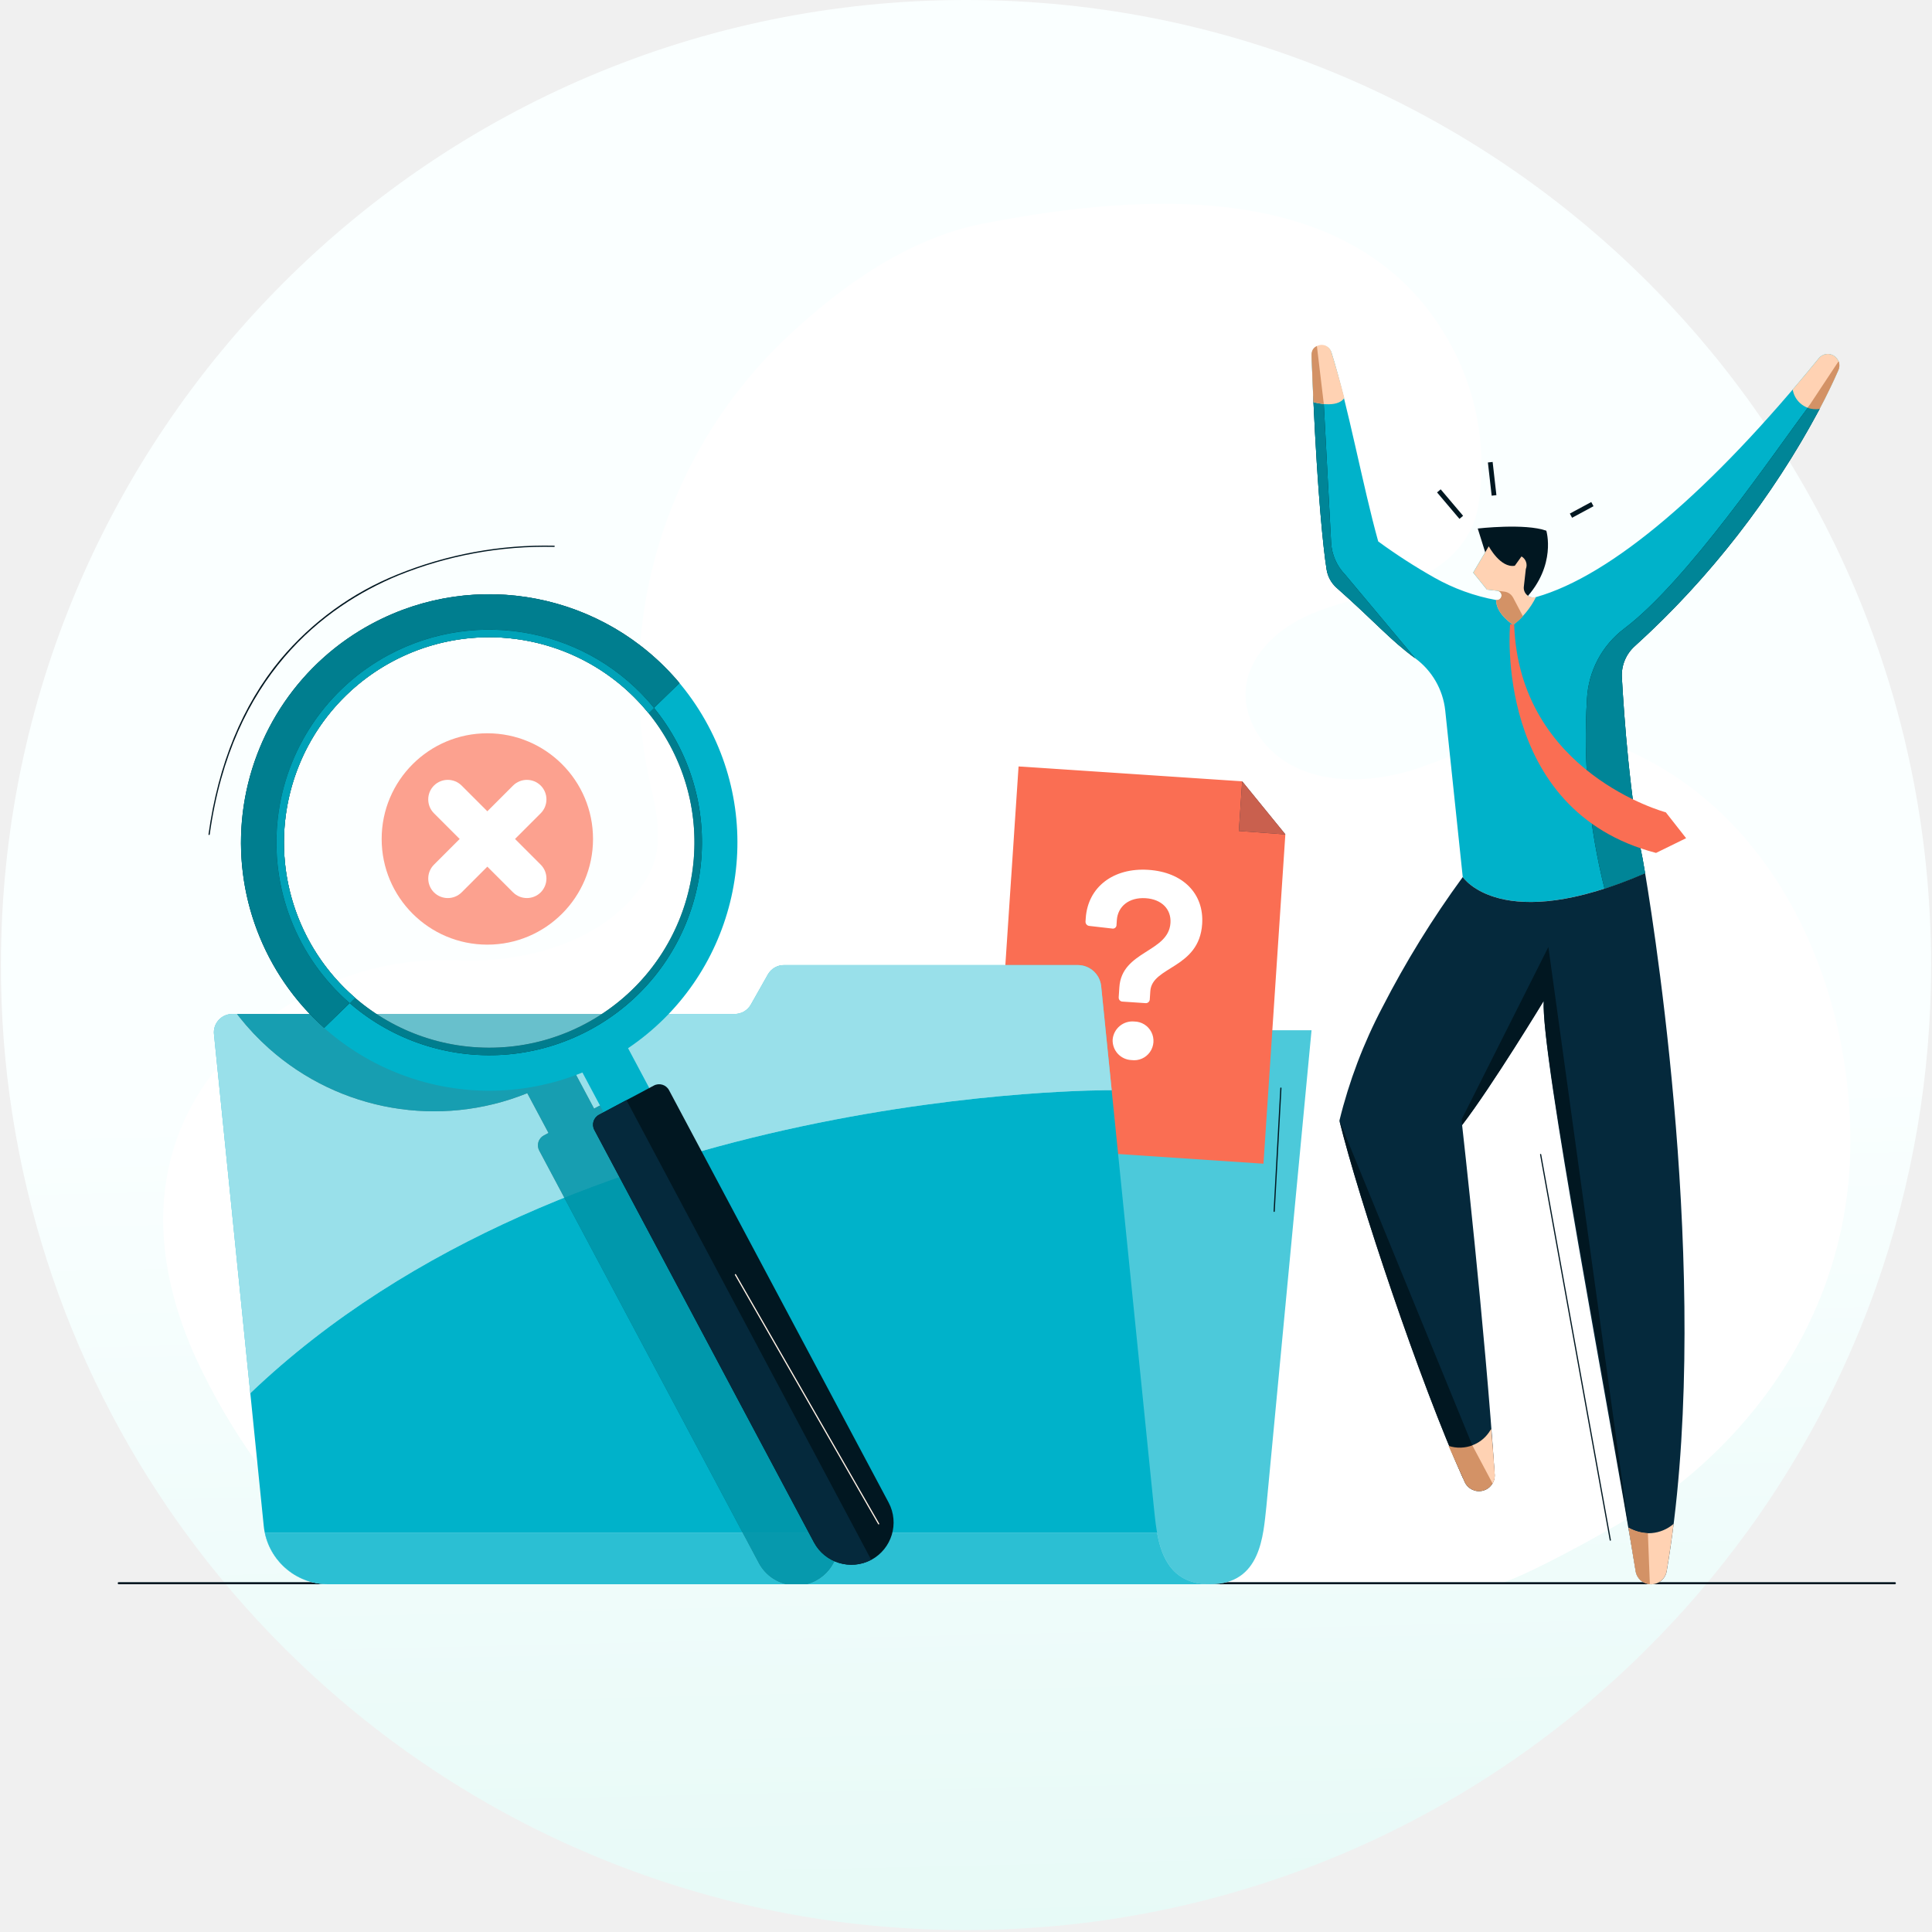
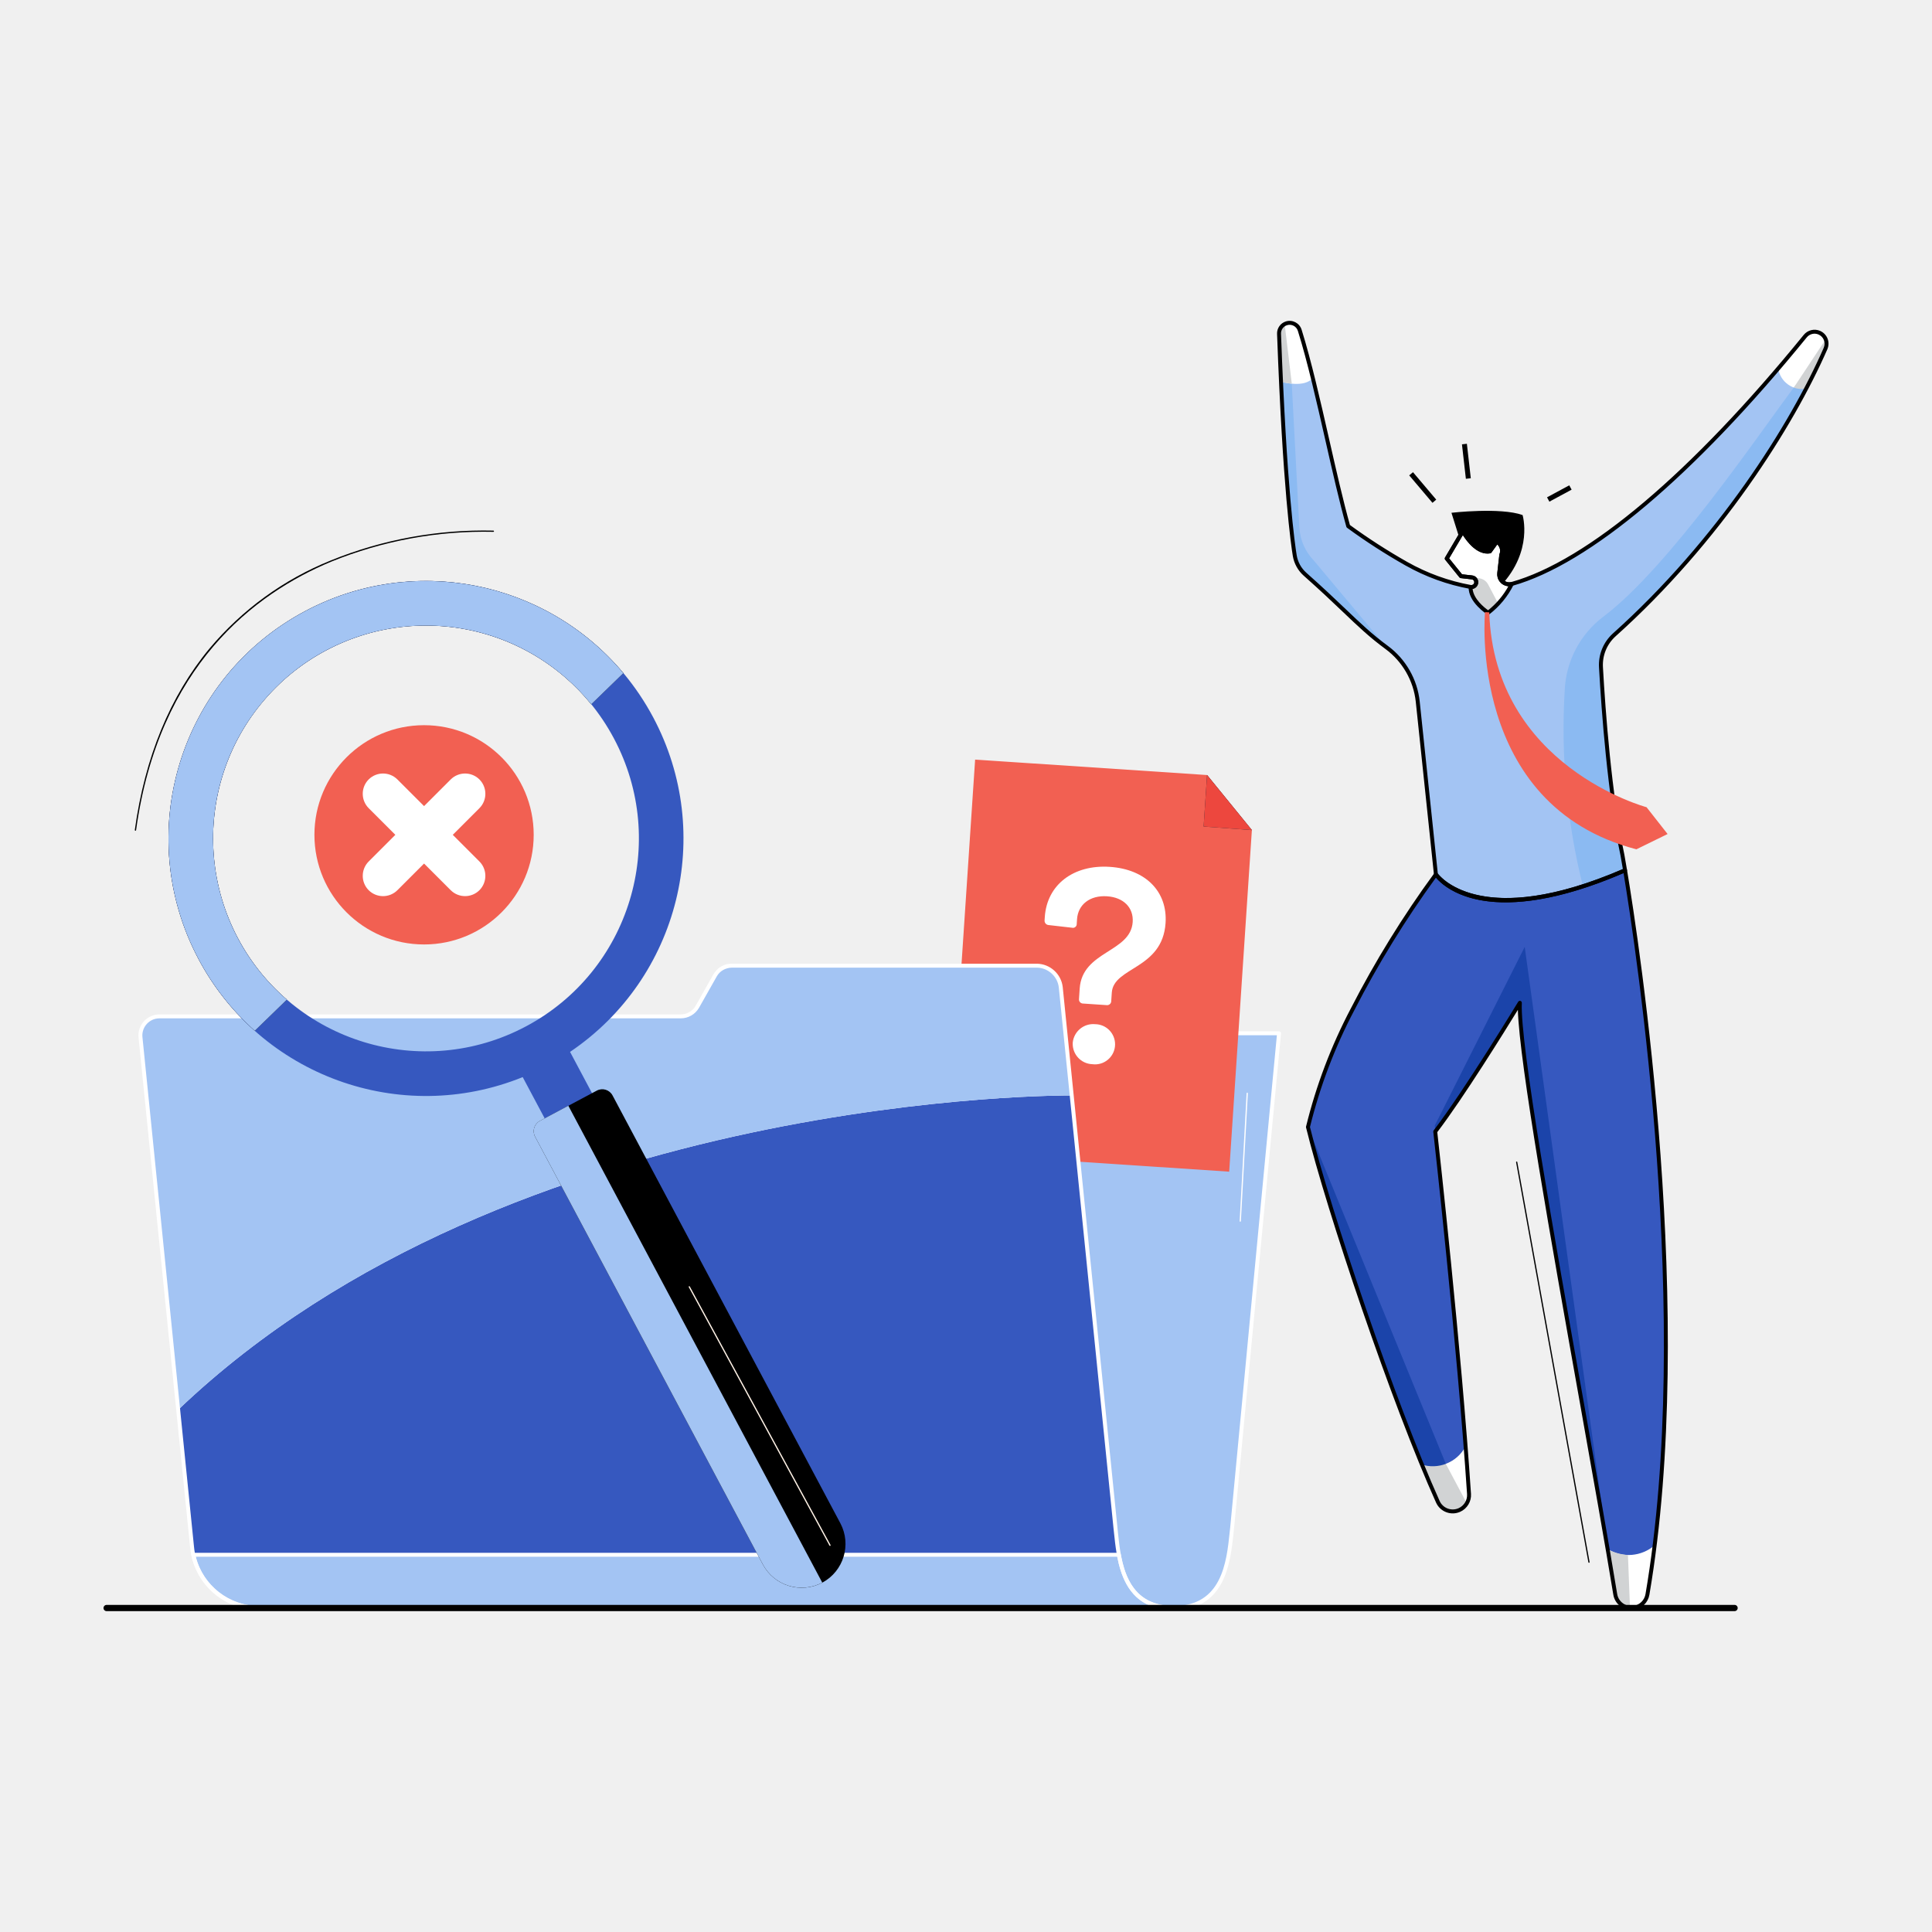
- <svg xmlns="http://www.w3.org/2000/svg" width="255" height="255" viewBox="0 0 255 255">
-   <defs>
-     <clipPath id="clip-path">
-       <rect id="back" width="255" height="255" transform="translate(60 183)" fill="#fff" />
-     </clipPath>
-     <linearGradient id="linear-gradient" x1="0.488" y1="-0.011" x2="0.512" y2="1.041" gradientUnits="objectBoundingBox">
-       <stop offset="0" stop-color="#faffff" />
-       <stop offset="0.55" stop-color="#faffff" />
-       <stop offset="1" stop-color="#e5f9f6" />
-     </linearGradient>
-   </defs>
-   <g id="no_data_found_illustrator" transform="translate(17345 5782)">
-     <g id="no_data_found_illustrator-2" data-name="no_data_found_illustrator" transform="translate(-17405 -5965)" clip-path="url(#clip-path)">
-       <g id="no_data_found" data-name="no data found" transform="translate(60.123 183)">
-         <path id="Path_15401" data-name="Path 15401" d="M254.754,127.377h0a127.174,127.174,0,0,1-7.229,42.4q-.6,1.7-1.25,3.388-1.479,3.838-3.2,7.554-1.931,4.184-4.154,8.2a127.324,127.324,0,0,1-7.4,11.8l-.106.151-.144.2-.007.01-.1.138q-.274.385-.552.768a128.1,128.1,0,0,1-13.5,15.777q-.389.386-.781.768l-.037.036a126.957,126.957,0,0,1-88.92,36.175h0a126.873,126.873,0,0,1-82.79-30.572q-3.156-2.7-6.131-5.6l-.037-.036q-.392-.383-.781-.768A128.089,128.089,0,0,1,24.136,202q-.225-.309-.447-.62l-.106-.148A126.79,126.79,0,0,1,0,127.377H0A127.377,127.377,0,0,1,127.377,0h0A127.377,127.377,0,0,1,254.754,127.377Z" fill="url(#linear-gradient)" />
-         <g id="illustrator">
-           <path id="Path_15403" data-name="Path 15403" d="M197.306,209.1c2.175,0,18.366-8.7,23.331-12.531,14.452-11.168,23.487-27.445,23.471-45.92-.02-23.185-12.021-47.6-35.955-53.92-8.309-2.195-16.071,3.663-23.865,5.444-4.667,1.066-9.973,1.087-14.237-1.334-3.577-2.03-6.191-6.06-5.718-10.146.48-4.145,3.9-7.413,7.66-9.222s7.942-2.512,11.9-3.821c5.175-1.709,10.14-5.147,11.092-10.826a33.39,33.39,0,0,0-3.036-20.2c-11.614-23.3-40.694-21.323-62.323-17.11-9.815,1.912-18.7,8.207-25.853,14.96a62.387,62.387,0,0,0-18.692,55.939c.928,5.45,3.195,10.649,0,15.755-5.063,8.1-15.907,11.014-24.953,10.565a38.7,38.7,0,0,0-32.233,15c-8.432,11.1-7.914,24.274-2.575,36.6q.206.473.418.944a85.513,85.513,0,0,0,8.12,13.918c1.862,2.643,3.838,5.2,5.894,7.7,1.073,1.3,5.7,8.207,7.247,8.207H197.3Z" fill="#fff" />
-           <path id="Path_15404" data-name="Path 15404" d="M249.937,209.1H15.588a.141.141,0,1,1,0-.273H249.937a.141.141,0,1,1,0,.273Z" fill="#011721" />
-           <g id="person">
-             <path id="Path_15405" data-name="Path 15405" d="M242.518,48.853a1.525,1.525,0,0,0-2.584-1.567C225.813,64.633,212.614,76,202.6,78.814a1.273,1.273,0,0,1-1.6-1.38l.262-2.324a1.339,1.339,0,0,0-.571-1.67l-.885,1.232c-1.9.331-3.437-2.569-3.437-2.569l-2.05,3.474,1.813,2.245,1.384.155a.616.616,0,1,1-.164,1.22,26.147,26.147,0,0,1-8.173-2.963,75.6,75.6,0,0,1-7.394-4.77c-2.024-7.244-3.97-17.91-6.167-24.925a1.348,1.348,0,0,0-2.635.45c.617,16.911,1.537,25.433,2,28.221a4.051,4.051,0,0,0,1.311,2.369c5.19,4.6,6.973,6.8,10.365,9.3a9.86,9.86,0,0,1,3.971,6.9l2.312,21.979s5.09,7.732,24.067-.516c-.206-1.236-.327-1.9-.327-1.9-1.674-7.869-2.446-18.755-2.736-23.9a5.174,5.174,0,0,1,1.689-4.149c13.476-12.082,22.747-26.967,26.886-36.441Z" fill="#00b2ca" />
-             <path id="Path_16627" data-name="Path 16627" d="M174.6,53.329s-.719-.572-1.4-1.091c.6,13.208,1.366,20.466,1.775,22.958a4.068,4.068,0,0,0,1.317,2.386c5.191,4.6,6.976,6.8,10.366,9.3l-9.244-11.043a6.576,6.576,0,0,1-1.844-4.206l-.968-18.307Z" />
-             <path id="Path_15406" data-name="Path 15406" d="M174.6,53.329s-.719-.572-1.4-1.091c.6,13.208,1.366,20.466,1.775,22.958a4.068,4.068,0,0,0,1.317,2.386c5.191,4.6,6.976,6.8,10.366,9.3l-9.244-11.043a6.576,6.576,0,0,1-1.844-4.206l-.968-18.307Z" fill="#00b2ca" opacity="0.75" />
-             <path id="Path_15407" data-name="Path 15407" d="M195.906,72.894l-.985-3.137s6.225-.718,9.05.288c0,0,1.389,4.549-2.777,9l-.289,1.118-1.151-1.306-3.126-3.66-.721-2.3Z" fill="#011721" />
-             <path id="Path_15408" data-name="Path 15408" d="M201.005,77.434l.262-2.324a1.339,1.339,0,0,0-.571-1.67l-.885,1.232c-1.9.331-3.437-2.569-3.437-2.569l-2.05,3.474,1.813,2.245,1.383.155a.616.616,0,1,1-.164,1.22c-.052,1.824,2.24,3.274,2.24,3.274a10.5,10.5,0,0,0,3.008-3.658,1.275,1.275,0,0,1-1.6-1.378Z" fill="#ffd2b3" />
-             <path id="Path_15409" data-name="Path 15409" d="M192.94,115.763a128.052,128.052,0,0,0-10.612,17.2,65.571,65.571,0,0,0-5.666,14.949c2.545,10.368,10.8,34.976,16.528,47.682a2.077,2.077,0,0,0,3.967-.986c-1.28-19.359-4.3-46.117-4.3-46.117,3.944-5.136,10.769-16.384,10.769-16.384-.356,7.457,8.588,53.592,12.133,75.248a2.077,2.077,0,0,0,4.1.023c6.01-35.117-1.184-82.171-2.846-92.131-18.977,8.247-24.067.516-24.067.516Z" fill="#05293c" />
-             <path id="Path_15410" data-name="Path 15410" d="M239.937,47.285q-1.733,2.128-3.445,4.131a3.111,3.111,0,0,0,3.543,2.567c.967-1.836,1.8-3.562,2.487-5.137a1.524,1.524,0,0,0-2.585-1.562Z" fill="#ffd2b3" />
-             <path id="Path_15411" data-name="Path 15411" d="M214.826,201.639c.333,2.052.646,3.97.931,5.716a2.077,2.077,0,0,0,4.1.023c.35-2.045.654-4.133.918-6.249a5.086,5.086,0,0,1-5.945.511Z" fill="#ffd2b3" />
-             <path id="Path_15412" data-name="Path 15412" d="M194,195.178l.21-4.4-17.546-42.872c2.51,10.227,10.53,34.366,16.289,47.152Z" fill="#011721" />
-             <path id="Path_15413" data-name="Path 15413" d="M197.158,194.608c-.129-1.952-.291-3.955-.478-5.98a4.722,4.722,0,0,1-5.62,2.206c.752,1.691,1.469,3.291,2.131,4.76a2.077,2.077,0,0,0,3.967-.986Z" fill="#d39266" />
-             <path id="Path_15414" data-name="Path 15414" d="M192.8,147.732l.059.759c3.944-5.136,10.769-16.384,10.769-16.384-.327,6.856,7.4,46.13,11.2,69.532h0l-10.584-76.645L192.8,147.731Z" fill="#011721" />
-             <path id="Path_15415" data-name="Path 15415" d="M240.035,53.982s-.431-1.651-1.563-.145C234.14,59.6,222.6,76.7,214.237,82.982a12.4,12.4,0,0,0-4.9,9.283,82.309,82.309,0,0,0,2.315,25.022h0c1.65-.533,3.432-1.2,5.359-2.041-.206-1.236-.327-1.9-.327-1.9C215,105.454,214.229,94.53,213.942,89.4a5.161,5.161,0,0,1,1.716-4.129,116.566,116.566,0,0,0,24.377-31.289Z" />
-             <path id="Path_16626" data-name="Path 16626" d="M240.035,53.982s-.431-1.651-1.563-.145C234.14,59.6,222.6,76.7,214.237,82.982a12.4,12.4,0,0,0-4.9,9.283,82.309,82.309,0,0,0,2.315,25.022h0c1.65-.533,3.432-1.2,5.359-2.041-.206-1.236-.327-1.9-.327-1.9C215,105.454,214.229,94.53,213.942,89.4a5.161,5.161,0,0,1,1.716-4.129,116.566,116.566,0,0,0,24.377-31.289Z" fill="#00b2ca" opacity="0.75" />
-             <path id="Path_15416" data-name="Path 15416" d="M199.19,82.4s-2.281,24.565,19.262,30.175l3.971-1.945-2.679-3.412s-19.372-5.172-20.013-24.792l-.542-.027Z" fill="#fa6e53" />
-             <path id="Path_15417" data-name="Path 15417" d="M199.594,78.888a1.512,1.512,0,0,0-1.153-.8l-.913-.112a.615.615,0,1,1-.171,1.218c-.052,1.824,2.24,3.274,2.24,3.274a6.651,6.651,0,0,0,1.288-1.132l-1.292-2.451Z" fill="#d39266" />
-             <path id="Path_15418" data-name="Path 15418" d="M197.413,77.965Z" fill="#d39266" />
-             <path id="Path_15419" data-name="Path 15419" d="M242.551,47.674l-4.08,6.164a3.451,3.451,0,0,0,1.563.145c.967-1.836,1.8-3.562,2.487-5.137a1.466,1.466,0,0,0,.03-1.172Z" fill="#d39266" />
-             <path id="Path_15420" data-name="Path 15420" d="M194.21,190.778h0l2.672,5.027a2.051,2.051,0,0,0,.277-1.2c-.129-1.952-.291-3.955-.478-5.98a4.608,4.608,0,0,1-2.47,2.15Z" fill="#ffd2b3" />
-             <path id="Path_15421" data-name="Path 15421" d="M217.378,202.365a6.262,6.262,0,0,1-2.551-.726c.333,2.052.645,3.97.931,5.716a2.008,2.008,0,0,0,1.88,1.728Z" fill="#d39266" />
-             <path id="Path_15422" data-name="Path 15422" d="M177.31,52.511c-.56-2.147-1.131-4.206-1.721-6.078a1.334,1.334,0,0,0-2.6.454c.081,2.229.167,4.287.257,6.2,0,0,3.125.9,4.069-.573Z" fill="#ffd2b3" />
-             <path id="Path_15423" data-name="Path 15423" d="M173.689,45.662c-.758.381-.714.964-.69,1.617.076,2.078.158,4.007.242,5.8a8.236,8.236,0,0,0,1.364.245l-.916-7.667Z" fill="#d39266" />
-           </g>
-           <g id="search_files" data-name="search files">
-             <g id="file">
-               <path id="Path_15424" data-name="Path 15424" d="M167.02,198.873l5.964-62.892H96.943V209.1h62.669c6.731,0,6.992-6.518,7.407-10.224Z" fill="#fff" />
-               <path id="Path_16628" data-name="Path 16628" d="M167.02,198.873l5.964-62.892H96.943V209.1h62.669c6.731,0,6.992-6.518,7.407-10.224Z" fill="#00b2ca" opacity="0.7" />
-               <g id="error">
-                 <path id="Path_15425" data-name="Path 15425" d="M166.64,153.594l-35.656-2.373,3.331-50.058,29.512,1.964,5.7,7.006Z" fill="#fa6e53" />
-                 <path id="Path_15426" data-name="Path 15426" d="M147.533,131.6l.087-1.308c.32-4.81,6.485-4.578,6.744-8.468.122-1.839-1.177-3.133-3.263-3.272-2.193-.146-3.694,1.069-3.817,2.908l-.04.6a.482.482,0,0,1-.6.493l-2.962-.339a.553.553,0,0,1-.531-.568l.031-.46c.273-4.1,3.642-6.685,8.275-6.377,4.562.3,7.357,3.154,7.09,7.15-.393,5.907-6.623,5.563-6.841,8.852l-.071,1.061a.522.522,0,0,1-.6.528l-2.971-.2a.522.522,0,0,1-.528-.6Zm-.8,5.594a2.62,2.62,0,0,1,2.858-2.367,2.557,2.557,0,1,1-.374,5.09,2.589,2.589,0,0,1-2.483-2.722Z" fill="#fff" />
-                 <path id="Path_15427" data-name="Path 15427" d="M163.827,103.127l-.436,6.55,6.141.456Z" fill="#05293c" />
-                 <path id="Path_15427-2" data-name="Path 15427" d="M163.827,103.127l-.436,6.55,6.141.456Z" fill="#fa6e53" opacity="0.8" />
-               </g>
-               <path id="Path_15428" data-name="Path 15428" d="M159.576,209.1H43.273a8.556,8.556,0,0,1-8.59-7.733l-6.556-64.8a2.425,2.425,0,0,1,2.457-2.733H96.816a2.43,2.43,0,0,0,2.151-1.217l2.272-4.018a2.43,2.43,0,0,1,2.151-1.217H142.2a3.1,3.1,0,0,1,3.009,2.733l6.956,68.761c.415,3.706.676,10.224,7.407,10.224Z" fill="#00b2ca" />
-               <path id="Path_15429" data-name="Path 15429" d="M146.606,143.892l-1.394-13.78a3.1,3.1,0,0,0-3.009-2.733H103.388a2.43,2.43,0,0,0-2.151,1.217l-2.272,4.018a2.43,2.43,0,0,1-2.151,1.217H30.583a2.426,2.426,0,0,0-2.457,2.733l4.788,47.324C75.453,143.267,146.606,143.892,146.606,143.892Z" fill="#fff" />
-               <path id="Path_16629" data-name="Path 16629" d="M146.606,143.892l-1.394-13.78a3.1,3.1,0,0,0-3.009-2.733H103.388a2.43,2.43,0,0,0-2.151,1.217l-2.272,4.018a2.43,2.43,0,0,1-2.151,1.217H30.583a2.426,2.426,0,0,0-2.457,2.733l4.788,47.324C75.453,143.267,146.606,143.892,146.606,143.892Z" fill="#00b2ca" opacity="0.4" />
-               <path id="Path_15430" data-name="Path 15430" d="M43.273,209.1h116.3c-4.9,0-6.371-3.456-6.969-6.766H34.84a8.55,8.55,0,0,0,8.433,6.766Z" fill="#fff" />
-               <path id="Path_16630" data-name="Path 16630" d="M43.273,209.1h116.3c-4.9,0-6.371-3.456-6.969-6.766H34.84a8.55,8.55,0,0,0,8.433,6.766Z" fill="#00b2ca" opacity="0.83" />
-               <path id="Path_15431" data-name="Path 15431" d="M107.589,208.6h0a5.6,5.6,0,0,0,2.3-7.554L80.9,146.607a1.479,1.479,0,0,0-2-.61l-.612.326-2.8-5.249a32.553,32.553,0,0,0,7.7-7.243H31.162c.048.062.094.127.143.189.067.086.132.175.2.26.257.325.521.642.79.955.041.047.08.1.121.143q.436.5.89.985l.058.063q.477.5.972.985l.017.017q.506.491,1.031.958h0a32.783,32.783,0,0,0,34.088,5.9l2.8,5.249-.612.326a1.477,1.477,0,0,0-.611,2l28.99,54.441a5.537,5.537,0,0,0,1.846,2.026q.226.149.464.274a5.648,5.648,0,0,0,1.344.5h2.6a5.569,5.569,0,0,0,1.3-.5Z" opacity="0.5" />
-               <path id="Path_16631" data-name="Path 16631" d="M107.589,208.6h0a5.6,5.6,0,0,0,2.3-7.554L80.9,146.607a1.479,1.479,0,0,0-2-.61l-.612.326-2.8-5.249a32.553,32.553,0,0,0,7.7-7.243H31.162c.048.062.094.127.143.189.067.086.132.175.2.26.257.325.521.642.79.955.041.047.08.1.121.143q.436.5.89.985l.058.063q.477.5.972.985l.017.017q.506.491,1.031.958h0a32.783,32.783,0,0,0,34.088,5.9l2.8,5.249-.612.326a1.477,1.477,0,0,0-.611,2l28.99,54.441a5.537,5.537,0,0,0,1.846,2.026q.226.149.464.274a5.648,5.648,0,0,0,1.344.5h2.6a5.569,5.569,0,0,0,1.3-.5Z" fill="#00b2ca" opacity="0.7" />
-             </g>
-             <g id="notfound">
-               <circle id="Ellipse_256" data-name="Ellipse 256" cx="13.949" cy="13.949" r="13.949" transform="translate(50.251 96.784)" fill="#fff" />
-               <circle id="Ellipse_280" data-name="Ellipse 280" cx="13.949" cy="13.949" r="13.949" transform="translate(50.251 96.784)" fill="#fa6e53" />
-               <path id="Path_15432" data-name="Path 15432" d="M67.593,117.78l-10.44-10.44a2.591,2.591,0,0,1,0-3.654h0a2.591,2.591,0,0,1,3.654,0l10.439,10.439a2.591,2.591,0,0,1,0,3.654h0a2.591,2.591,0,0,1-3.653,0Z" fill="#fff" />
-               <path id="Path_15433" data-name="Path 15433" d="M71.247,107.34,60.808,117.78a2.591,2.591,0,0,1-3.654,0h0a2.591,2.591,0,0,1,0-3.654l10.439-10.439a2.591,2.591,0,0,1,3.654,0h0a2.591,2.591,0,0,1,0,3.653Z" fill="#fff" />
-             </g>
-             <g id="magnifire">
-               <path id="Path_15434" data-name="Path 15434" d="M93.362,95.8A32.76,32.76,0,1,0,76.75,141.559l4.135,7.764,6.024-3.208-4.135-7.764A32.763,32.763,0,0,0,93.362,95.8ZM77.177,135.1A27.086,27.086,0,1,1,88.354,98.465,27.086,27.086,0,0,1,77.177,135.1Z" fill="#00b2ca" />
-               <path id="Path_15435" data-name="Path 15435" d="M49.049,82.28a32.761,32.761,0,0,0-6.387,53.383l4.086-3.965A27.085,27.085,0,1,1,85.473,94.124l4.088-3.967a32.769,32.769,0,0,0-40.513-7.876Z" />
-               <path id="Path_16632" data-name="Path 16632" d="M49.049,82.28a32.761,32.761,0,0,0-6.387,53.383l4.086-3.965A27.085,27.085,0,1,1,85.473,94.124l4.088-3.967a32.769,32.769,0,0,0-40.513-7.876Z" fill="#00b2ca" opacity="0.71" />
-               <path id="Path_15436" data-name="Path 15436" d="M114.867,205.88h0a5.6,5.6,0,0,1-7.554-2.3l-28.99-54.441a1.479,1.479,0,0,1,.61-2l7.247-3.86a1.479,1.479,0,0,1,2,.61l28.99,54.441a5.6,5.6,0,0,1-2.3,7.554Z" fill="#011721" />
-               <path id="Path_15437" data-name="Path 15437" d="M78.933,147.135a1.479,1.479,0,0,0-.61,2l28.99,54.441a5.6,5.6,0,0,0,7.554,2.3L82.557,145.2Z" fill="#05293c" />
-               <path id="Path_15438" data-name="Path 15438" d="M89.228,98a28.076,28.076,0,1,0-11.585,37.977A28.076,28.076,0,0,0,89.228,98Zm-12.05,37.1A27.086,27.086,0,1,1,88.354,98.465,27.086,27.086,0,0,1,77.178,135.1Z" />
-               <path id="Path_16633" data-name="Path 16633" d="M89.228,98a28.076,28.076,0,1,0-11.585,37.977A28.076,28.076,0,0,0,89.228,98Zm-12.05,37.1A27.086,27.086,0,1,1,88.354,98.465,27.086,27.086,0,0,1,77.178,135.1Z" fill="#00b2ca" opacity="0.7" />
-               <circle id="Ellipse_257" data-name="Ellipse 257" cx="27.086" cy="27.086" r="27.086" transform="translate(37.361 84.111)" fill="#fff" opacity="0.35" />
-               <path id="Path_15439" data-name="Path 15439" d="M51.25,86.415a28.076,28.076,0,0,0-5.216,45.976l.714-.693A27.085,27.085,0,1,1,85.473,94.124l.714-.693A28.082,28.082,0,0,0,51.25,86.415Z" fill="#00b2ca" opacity="0.7" />
-             </g>
-           </g>
-           <g id="shocked">
-             <rect id="line" width="0.629" height="4.578" transform="matrix(0.763, -0.646, 0.646, 0.763, 189.55, 64.992)" fill="#011721" />
-             <rect id="line-2" data-name="line" width="0.629" height="4.41" transform="matrix(0.994, -0.113, 0.113, 0.994, 196.261, 61.041)" fill="#011721" />
-             <rect id="line-3" data-name="line" width="3.214" height="0.628" transform="translate(207.074 67.787) rotate(-28.34)" fill="#011721" />
-           </g>
-         </g>
-         <g id="lines">
-           <path id="Path_15440" data-name="Path 15440" d="M27.474,110.212h-.011a.079.079,0,0,1-.067-.088c1.284-9.271,4.483-17.043,9.506-23.1a39.321,39.321,0,0,1,15.427-11.2,51.851,51.851,0,0,1,20.7-3.8.079.079,0,0,1,0,.157h0a51.707,51.707,0,0,0-20.64,3.794c-9.728,4.039-21.934,13.246-24.831,34.168a.079.079,0,0,1-.078.068Z" fill="#011721" />
-           <path id="Path_15441" data-name="Path 15441" d="M115.853,201.207a.079.079,0,0,1-.068-.039l-18.909-32.89a.078.078,0,0,1,.029-.107.077.077,0,0,1,.107.029l18.909,32.89a.078.078,0,0,1-.029.107.075.075,0,0,1-.039.01Z" fill="#fff2e6" />
-           <path id="Path_15442" data-name="Path 15442" d="M168.047,159.961h0a.079.079,0,0,1-.074-.083l.887-16.269a.082.082,0,0,1,.083-.074.079.079,0,0,1,.074.083l-.887,16.269a.079.079,0,0,1-.079.074Z" fill="#011721" />
-           <path id="Path_15443" data-name="Path 15443" d="M212.421,203.357a.078.078,0,0,1-.078-.064l-9.2-50.9a.079.079,0,0,1,.063-.091.076.076,0,0,1,.091.063l9.2,50.9a.079.079,0,0,1-.063.091h-.014Z" fill="#011721" />
-         </g>
-       </g>
+ <svg xmlns="http://www.w3.org/2000/svg" version="1.1" id="Layer_1" x="0px" y="0px" viewBox="0 0 280 280" style="enable-background:new 0 0 280 280;" xml:space="preserve">
+   <style type="text/css">
+ 	.st0{fill:#A3C4F3;}
+ 	.st1{fill:#8BBAF2;}
+ 	.st2{fill:#FFFFFF;}
+ 	.st3{fill:#3658BF;}
+ 	.st4{fill:#1B44AA;}
+ 	.st5{fill:#D1D3D4;}
+ 	.st6{fill:#D39266;}
+ 	.st7{fill:#F26052;}
+ 	.st8{fill:#05293C;}
+ 	.st9{fill:#ED473E;}
+ 	.st10{fill:#FFF2E6;}
+ </style>
+   <g id="XMLID_755_">
+     <path id="XMLID_863_" class="st0" d="M178.575,221.385l6.793-71.637H98.753v83.286h71.383c7.667,0,7.964-7.424,8.437-11.646   L178.575,221.385z" />
+     <path id="XMLID_862_" class="st0" d="M264.571,50.505c0.382-0.88-0.022-1.903-0.902-2.285c-0.716-0.311-1.551-0.106-2.042,0.5   c-16.085,19.759-31.119,32.707-42.525,35.912c-0.772,0.211-1.57-0.243-1.781-1.016c-0.05-0.181-0.064-0.37-0.041-0.556l0.298-2.647   c0.291-0.707,0.013-1.521-0.65-1.902l-1.008,1.403c-2.164,0.377-3.915-2.926-3.915-2.926l-2.335,3.957l2.065,2.557l1.576,0.177   c0.386,0.036,0.67,0.378,0.634,0.764c-0.036,0.386-0.378,0.67-0.764,0.634c-0.019-0.002-0.038-0.004-0.057-0.008   c-3.27-0.598-6.416-1.738-9.309-3.375c-2.91-1.646-5.723-3.46-8.422-5.433c-2.305-8.251-4.522-20.4-7.025-28.391   c-0.25-0.81-1.11-1.264-1.92-1.014c-0.665,0.205-1.108,0.832-1.081,1.527c0.703,19.262,1.751,28.969,2.278,32.145   c0.174,1.044,0.701,1.997,1.493,2.698c5.912,5.24,7.943,7.746,11.806,10.593c2.545,1.868,4.187,4.72,4.523,7.859l2.633,25.035   c0,0,5.798,8.807,27.413-0.588c-0.235-1.408-0.372-2.164-0.372-2.164c-1.907-8.963-2.786-21.363-3.116-27.223   c-0.109-1.786,0.599-3.524,1.924-4.726c15.35-13.762,25.91-30.717,30.624-41.508L264.571,50.505z" />
+     <path id="XMLID_861_" class="st1" d="M187.209,55.603c0,0-0.819-0.652-1.595-1.243c0.683,15.045,1.556,23.312,2.022,26.15   c0.173,1.051,0.702,2.011,1.5,2.718c5.913,5.24,7.946,7.746,11.807,10.593l-10.529-12.579c-1.253-1.293-1.999-2.993-2.1-4.791   L187.211,55.6L187.209,55.603z" />
+     <path id="XMLID_860_" d="M211.477,77.889l-1.122-3.573c0,0,7.091-0.818,10.308,0.328c0,0,1.582,5.182-3.163,10.251l-0.329,1.273   l-1.311-1.488l-3.561-4.169l-0.821-2.62L211.477,77.889z" />
+     <path id="XMLID_859_" class="st2" d="M217.285,83.06l0.298-2.647c0.291-0.707,0.013-1.521-0.65-1.902l-1.008,1.403   c-2.164,0.377-3.915-2.926-3.915-2.926l-2.335,3.957l2.065,2.557l1.575,0.177c0.386,0.036,0.67,0.378,0.634,0.764   c-0.036,0.386-0.378,0.67-0.764,0.634c-0.019-0.002-0.038-0.004-0.057-0.008c-0.059,2.078,2.551,3.729,2.551,3.729   c1.444-1.11,2.616-2.535,3.426-4.167c-0.774,0.21-1.572-0.248-1.782-1.022c-0.048-0.178-0.062-0.364-0.041-0.548L217.285,83.06z" />
+     <path id="XMLID_858_" class="st3" d="M208.099,126.718c-4.539,6.202-8.581,12.753-12.088,19.592   c-2.838,5.391-5.005,11.11-6.454,17.028c2.899,11.81,12.302,39.839,18.826,54.312c0.536,1.192,1.936,1.723,3.128,1.188   c0.9-0.405,1.455-1.326,1.391-2.311c-1.458-22.051-4.898-52.53-4.898-52.53c4.492-5.85,12.266-18.662,12.266-18.662   c-0.406,8.494,9.782,61.044,13.82,85.711c0.203,1.291,1.413,2.173,2.704,1.97c1.005-0.158,1.797-0.941,1.966-1.944   c6.846-40-1.349-93.597-3.242-104.942c-21.616,9.394-27.413,0.588-27.413,0.588L208.099,126.718z" />
+     <path id="XMLID_857_" class="st2" d="M261.631,48.719c-1.316,1.616-2.624,3.184-3.924,4.705c0.317,1.916,2.117,3.22,4.036,2.924   c1.101-2.091,2.05-4.057,2.833-5.851c0.381-0.88-0.024-1.902-0.903-2.283c-0.716-0.31-1.551-0.104-2.041,0.504V48.719z" />
+     <path id="XMLID_856_" class="st2" d="M233.028,224.535c0.379,2.337,0.736,4.522,1.06,6.511c0.203,1.291,1.413,2.173,2.704,1.97   c1.005-0.158,1.797-0.941,1.966-1.944c0.399-2.329,0.745-4.708,1.046-7.118c-1.894,1.637-4.626,1.872-6.772,0.582L233.028,224.535z   " />
+     <path id="XMLID_855_" class="st4" d="M209.306,217.176l0.239-5.012l-19.986-48.833c2.859,11.649,11.994,39.145,18.554,53.708   L209.306,217.176z" />
+     <path id="XMLID_854_" class="st5" d="M212.903,216.527c-0.147-2.223-0.331-4.505-0.544-6.812c-1.25,2.27-3.941,3.327-6.401,2.513   c0.857,1.926,1.673,3.749,2.427,5.422c0.536,1.192,1.936,1.723,3.128,1.188C212.413,218.433,212.967,217.512,212.903,216.527z" />
+     <path id="XMLID_853_" class="st4" d="M207.939,163.133l0.067,0.865c4.492-5.85,12.266-18.662,12.266-18.662   c-0.372,7.809,8.429,52.544,12.757,79.2l0,0l-12.056-87.302l-13.035,25.899V163.133z" />
+     <path id="XMLID_852_" class="st1" d="M261.742,56.347c0,0-0.491-1.881-1.78-0.165c-4.934,6.564-18.079,26.042-27.605,33.198   c-3.334,2.524-5.378,6.397-5.581,10.574c-0.585,9.579,0.304,19.192,2.637,28.501l0,0c1.879-0.607,3.909-1.367,6.104-2.325   c-0.235-1.408-0.372-2.164-0.372-2.164c-1.918-8.989-2.796-21.432-3.123-27.276c-0.097-1.783,0.623-3.514,1.955-4.703   C245.199,81.78,254.591,69.726,261.742,56.347z" />
+     <path id="XMLID_851_" class="st5" d="M215.678,84.716c-0.262-0.501-0.753-0.841-1.313-0.911l-1.04-0.128   c0.384,0.05,0.654,0.402,0.604,0.786s-0.402,0.654-0.786,0.604c0,0-0.008-0.001-0.013-0.002c-0.059,2.078,2.551,3.729,2.551,3.729   c0.543-0.365,1.036-0.798,1.467-1.289l-1.472-2.792L215.678,84.716z" />
+     <path id="XMLID_850_" class="st6" d="M213.194,83.665" />
+     <path id="XMLID_849_" class="st5" d="M264.608,49.162l-4.647,7.021c0.573,0.191,1.182,0.248,1.78,0.165   c1.101-2.091,2.05-4.057,2.833-5.851C264.771,50.076,264.783,49.592,264.608,49.162z" />
+     <path id="XMLID_848_" class="st2" d="M209.545,212.164L209.545,212.164l3.044,5.726c0.243-0.413,0.353-0.89,0.316-1.367   c-0.147-2.223-0.331-4.505-0.544-6.812c-0.606,1.133-1.607,2.005-2.813,2.449L209.545,212.164z" />
+     <path id="XMLID_847_" class="st5" d="M235.935,225.362c-1.017-0.065-2.007-0.347-2.906-0.827c0.379,2.337,0.735,4.522,1.06,6.511   c0.151,1.084,1.049,1.909,2.141,1.968L235.935,225.362z" />
+     <path id="XMLID_846_" class="st2" d="M190.295,54.671c-0.638-2.446-1.288-4.791-1.96-6.923c-0.264-0.797-1.123-1.229-1.92-0.965   c-0.636,0.21-1.059,0.813-1.042,1.482c0.092,2.539,0.19,4.883,0.293,7.062c0,0,3.56,1.025,4.635-0.653L190.295,54.671z" />
+     <path id="XMLID_845_" class="st5" d="M186.171,46.87c-0.863,0.434-0.813,1.098-0.786,1.842c0.087,2.367,0.18,4.564,0.276,6.606   c0.509,0.137,1.029,0.23,1.554,0.279l-1.043-8.733V46.87z" />
+     <path id="XMLID_842_" class="st2" d="M170.137,233.319H98.754c-0.157,0-0.285-0.128-0.285-0.285v-83.286   c0-0.157,0.127-0.285,0.285-0.285h86.614c0.08,0,0.157,0.033,0.211,0.093c0.054,0.059,0.08,0.138,0.073,0.218l-6.794,71.637   c-0.002,0.021-0.007,0.043-0.013,0.063l-0.001,0.003l-0.071,0.719C178.337,226.357,177.607,233.319,170.137,233.319z    M99.038,232.749h71.098c6.958,0,7.627-6.386,8.07-10.612l0.085-0.781l6.764-71.324H99.038V232.749z" />
+     <g id="XMLID_840_">
+       <path id="XMLID_841_" class="st7" d="M178.142,169.81l-40.614-2.703l3.794-57.019l33.616,2.237l6.493,7.98L178.142,169.81z" />
    </g>
+     <g id="XMLID_450_">
+       <path id="XMLID_837_" class="st2" d="M156.378,144.758l0.099-1.49c0.365-5.479,7.387-5.215,7.682-9.645    c0.139-2.095-1.341-3.569-3.717-3.727c-2.498-0.166-4.208,1.218-4.348,3.312l-0.046,0.683c0.016,0.303-0.216,0.561-0.519,0.578    c-0.055,0.003-0.111-0.002-0.165-0.016l-3.374-0.386c-0.345-0.014-0.614-0.302-0.605-0.647l0.035-0.524    c0.311-4.67,4.148-7.615,9.426-7.264c5.196,0.342,8.38,3.593,8.076,8.144c-0.448,6.728-7.544,6.337-7.792,10.083l-0.081,1.209    c0.007,0.328-0.253,0.6-0.581,0.608c-0.034,0.001-0.069-0.001-0.103-0.007l-3.384-0.228c-0.328,0.007-0.6-0.253-0.608-0.581    c-0.001-0.034,0.001-0.069,0.007-0.103H156.378z M155.467,151.129c0.152-1.641,1.605-2.849,3.246-2.697l0.009,0.001    c1.608,0.016,2.899,1.333,2.884,2.941c-0.016,1.608-1.333,2.899-2.941,2.884c-0.123-0.001-0.246-0.01-0.368-0.027    c-1.627-0.064-2.894-1.436-2.83-3.063c0-0.012,0.001-0.025,0.002-0.037L155.467,151.129z" />
+     </g>
+     <g id="XMLID_449_">
+       <path id="XMLID_835_" class="st8" d="M174.938,112.325l-0.497,7.461l6.995,0.519L174.938,112.325z" />
+     </g>
+     <g id="XMLID_832_">
+       <path id="XMLID_833_" class="st9" d="M174.938,112.325l-0.497,7.461l6.995,0.519L174.938,112.325z" />
+     </g>
+     <path id="XMLID_831_" class="st3" d="M170.096,233.034H37.621c-5.051,0.043-9.299-3.78-9.784-8.808l-7.468-73.81   c-0.194-1.513,0.875-2.897,2.388-3.091c0.136-0.017,0.273-0.025,0.41-0.022h75.442c1.008,0.019,1.947-0.512,2.45-1.386l2.588-4.577   c0.503-0.874,1.442-1.405,2.45-1.386h44.206c1.758,0.039,3.22,1.367,3.427,3.113l7.923,78.322   c0.473,4.221,0.77,11.646,8.437,11.646L170.096,233.034z" />
+     <path id="XMLID_830_" class="st2" d="M155.322,158.759l-1.588-15.696c-0.208-1.746-1.669-3.074-3.427-3.113h-44.212   c-1.008-0.019-1.947,0.512-2.45,1.386l-2.588,4.577c-0.503,0.874-1.442,1.405-2.45,1.386h-75.44   c-1.526-0.032-2.789,1.179-2.82,2.705c-0.003,0.136,0.004,0.273,0.022,0.408l5.454,53.904   C74.275,158.047,155.322,158.759,155.322,158.759z" />
+     <path id="XMLID_829_" class="st0" d="M155.322,158.759l-1.588-15.696c-0.208-1.746-1.669-3.074-3.427-3.113h-44.212   c-1.008-0.019-1.947,0.512-2.45,1.386l-2.588,4.577c-0.503,0.874-1.442,1.405-2.45,1.386h-75.44   c-1.526-0.032-2.789,1.179-2.82,2.705c-0.003,0.136,0.004,0.273,0.022,0.408l5.454,53.904   C74.275,158.047,155.322,158.759,155.322,158.759z" />
+     <path id="XMLID_828_" class="st2" d="M37.621,233.034h132.471c-5.581,0-7.257-3.937-7.938-7.707H28.015   C28.98,229.851,32.995,233.072,37.621,233.034z" />
+     <path id="XMLID_827_" class="st0" d="M37.621,233.034h132.471c-5.581,0-7.257-3.937-7.938-7.707H28.015   C28.98,229.851,32.995,233.072,37.621,233.034z" />
+     <g id="XMLID_446_">
+       <rect id="XMLID_826_" x="205.837" y="68.039" transform="matrix(-0.7632 0.6462 -0.6462 -0.7632 409.2113 -8.674)" width="0.716" height="5.213" />
+     </g>
+     <g id="XMLID_445_">
+       <rect id="XMLID_824_" x="212.163" y="64.331" transform="matrix(-0.9936 0.113 -0.113 -0.9936 431.2332 109.2539)" width="0.717" height="5.025" />
+     </g>
+     <g id="XMLID_444_">
+       <rect id="XMLID_822_" x="224.149" y="71.16" transform="matrix(-0.8801 0.4747 -0.4747 -0.8801 458.823 27.1901)" width="3.661" height="0.715" />
+     </g>
+     <path id="XMLID_820_" d="M19.625,120.396h-0.013c-0.048-0.007-0.082-0.052-0.076-0.1c1.463-10.56,5.106-19.413,10.828-26.312   c4.722-5.629,10.757-10.011,17.572-12.757c7.481-3.039,15.506-4.513,23.578-4.328c0.049,0.006,0.085,0.05,0.079,0.1   c-0.005,0.042-0.038,0.075-0.079,0.079l0,0c-8.05-0.182-16.051,1.289-23.51,4.322c-11.081,4.601-24.984,15.088-28.284,38.919   c-0.006,0.044-0.044,0.077-0.089,0.077L19.625,120.396z" />
+     <path id="XMLID_819_" class="st2" d="M179.744,177.062L179.744,177.062c-0.049-0.003-0.087-0.045-0.084-0.095l1.01-18.531   c0.005-0.048,0.046-0.085,0.095-0.084c0.049,0.003,0.087,0.045,0.084,0.095l-1.01,18.531c-0.003,0.047-0.042,0.084-0.09,0.084   H179.744z" />
+     <path id="XMLID_818_" d="M230.289,226.492c-0.043,0.001-0.081-0.03-0.089-0.073l-10.479-57.978   c-0.008-0.048,0.024-0.094,0.072-0.104c0.047-0.01,0.093,0.02,0.103,0.067c0,0.002,0.001,0.003,0.001,0.005l10.479,57.978   c0.008,0.048-0.024,0.094-0.072,0.104h-0.016L230.289,226.492z" />
+     <path id="XMLID_815_" d="M215.68,89.082c-0.053,0-0.106-0.014-0.152-0.044c-0.112-0.07-2.747-1.763-2.684-3.978   c0.002-0.083,0.041-0.16,0.105-0.212c0.064-0.053,0.148-0.076,0.229-0.06c0.269,0.021,0.466-0.143,0.488-0.373   c0.011-0.11-0.023-0.218-0.095-0.304c-0.071-0.086-0.171-0.139-0.282-0.149l-1.581-0.178c-0.075-0.008-0.143-0.046-0.19-0.103   l-2.065-2.557c-0.075-0.092-0.084-0.221-0.024-0.324l2.335-3.957c0.052-0.089,0.154-0.126,0.252-0.14   c0.103,0.002,0.196,0.06,0.245,0.151c0.017,0.031,1.601,2.994,3.503,2.795l0.937-1.305c0.086-0.12,0.247-0.152,0.373-0.081   c0.772,0.444,1.105,1.392,0.787,2.219l-0.294,2.61c-0.001,0.007-0.002,0.014-0.003,0.022c-0.014,0.141-0.003,0.281,0.034,0.419   c0.082,0.301,0.275,0.553,0.546,0.707c0.271,0.157,0.585,0.197,0.886,0.115c0.107-0.03,0.224,0.007,0.295,0.095   c0.071,0.086,0.085,0.207,0.035,0.307c-0.824,1.661-2.037,3.136-3.508,4.266C215.803,89.062,215.742,89.082,215.68,89.082z    M213.422,85.348c0.142,1.483,1.727,2.726,2.247,3.097c1.194-0.952,2.201-2.146,2.941-3.482c-0.26-0.018-0.515-0.093-0.748-0.228   c-0.403-0.23-0.691-0.604-0.812-1.052c-0.058-0.215-0.075-0.435-0.048-0.655c0.001-0.008,0.002-0.014,0.003-0.022l0.295-2.625   c0.003-0.026,0.009-0.051,0.019-0.076c0.202-0.493,0.063-1.053-0.321-1.397l-0.843,1.172c-0.043,0.061-0.109,0.102-0.182,0.115   c-1.865,0.319-3.384-1.724-3.964-2.646l-1.989,3.37l1.868,2.313l1.459,0.165c0.257,0.023,0.494,0.148,0.662,0.352   c0.169,0.202,0.248,0.458,0.224,0.721C214.191,84.92,213.849,85.272,213.422,85.348z" />
+     <path id="XMLID_810_" d="M218.211,130.772c-7.645,0.001-10.191-3.664-10.348-3.902c-0.025-0.038-0.041-0.082-0.045-0.127   l-2.633-25.036c-0.327-3.052-1.934-5.843-4.409-7.66c-2.307-1.7-3.924-3.24-6.162-5.373c-1.529-1.457-3.264-3.109-5.665-5.237   c-0.838-0.742-1.402-1.759-1.585-2.864c-0.237-1.426-1.461-9.682-2.282-32.183c-0.032-0.822,0.495-1.566,1.282-1.809   c0.958-0.294,1.98,0.242,2.276,1.201c1.4,4.471,2.718,10.274,3.993,15.886c1.028,4.524,1.999,8.8,3.007,12.419   c2.659,1.937,5.456,3.739,8.315,5.356c2.874,1.625,5.976,2.75,9.22,3.343c0.264,0.033,0.465-0.143,0.486-0.373   c0.011-0.11-0.023-0.218-0.094-0.304c-0.071-0.086-0.171-0.139-0.282-0.149l-1.582-0.178c-0.075-0.008-0.143-0.046-0.19-0.103   l-2.065-2.557c-0.075-0.092-0.084-0.221-0.024-0.324l2.335-3.957c0.052-0.089,0.159-0.126,0.252-0.14   c0.103,0.002,0.196,0.06,0.245,0.151c0.017,0.031,1.607,2.994,3.503,2.795l0.937-1.305c0.087-0.12,0.249-0.152,0.373-0.081   c0.772,0.444,1.105,1.392,0.787,2.219l-0.294,2.61c-0.018,0.152-0.007,0.303,0.033,0.449c0.17,0.618,0.81,0.982,1.432,0.815   c11.056-3.107,26.108-15.828,42.38-35.818c0.569-0.702,1.546-0.942,2.376-0.581c0.495,0.215,0.877,0.61,1.076,1.112   c0.192,0.488,0.189,1.022-0.009,1.506c-0.004,0.014-0.008,0.028-0.014,0.04c-4.89,11.196-15.522,28.005-30.695,41.606   c-1.268,1.149-1.934,2.789-1.83,4.496c0.36,6.383,1.242,18.398,3.111,27.183c0.002,0.008,0.14,0.765,0.375,2.176   c0.022,0.129-0.047,0.256-0.167,0.308C228.027,129.69,222.366,130.772,218.211,130.772z M208.377,126.607   c0.532,0.696,6.757,7.996,26.82-0.655c-0.212-1.263-0.335-1.939-0.335-1.94c-1.875-8.813-2.76-20.862-3.12-27.259   c-0.116-1.88,0.62-3.685,2.017-4.953c15.089-13.527,25.664-30.233,30.539-41.373c0.003-0.012,0.007-0.024,0.012-0.036   c0.155-0.356,0.161-0.751,0.019-1.111c-0.142-0.36-0.417-0.644-0.773-0.799c-0.598-0.261-1.298-0.087-1.707,0.417   c-16.345,20.08-31.499,32.868-42.669,36.007c-0.925,0.254-1.881-0.291-2.133-1.214c-0.06-0.218-0.076-0.442-0.049-0.665   l0.298-2.646c0.003-0.026,0.009-0.051,0.019-0.076c0.202-0.493,0.063-1.053-0.321-1.397l-0.843,1.172   c-0.043,0.061-0.109,0.102-0.182,0.115c-1.867,0.319-3.384-1.724-3.964-2.646l-1.989,3.37l1.868,2.313l1.46,0.165   c0.257,0.023,0.494,0.148,0.662,0.352c0.169,0.202,0.247,0.458,0.223,0.721c-0.024,0.261-0.15,0.499-0.352,0.667   c-0.203,0.169-0.459,0.239-0.721,0.224c-0.008-0.001-0.072-0.01-0.08-0.011c-3.309-0.604-6.471-1.751-9.4-3.407   c-2.907-1.644-5.75-3.478-8.45-5.451c-0.052-0.038-0.089-0.092-0.106-0.154c-1.021-3.653-2.002-7.971-3.04-12.542   c-1.273-5.601-2.589-11.393-3.982-15.841c-0.203-0.66-0.905-1.03-1.564-0.826c-0.541,0.166-0.903,0.677-0.88,1.243   c0.819,22.466,2.038,30.69,2.274,32.11c0.162,0.977,0.66,1.875,1.401,2.531c2.409,2.136,4.147,3.791,5.68,5.251   c2.223,2.118,3.829,3.649,6.107,5.327c2.603,1.91,4.293,4.847,4.637,8.058L208.377,126.607z" />
+     <path id="XMLID_799_" class="st7" d="M215.218,88.716c0,0-2.598,27.981,21.94,34.371l4.523-2.215l-3.052-3.886   c0,0-22.066-5.891-22.796-28.239l-0.617-0.031L215.218,88.716z" />
+     <path id="XMLID_796_" d="M236.427,233.33c-1.282,0-2.413-0.934-2.617-2.239c-1.215-7.426-2.988-17.374-4.864-27.906   c-4.12-23.13-8.763-49.195-8.964-56.83c-1.824,2.971-7.904,12.782-11.681,17.724c0.232,2.069,3.489,31.299,4.887,52.429   c0.071,1.099-0.555,2.139-1.559,2.59c-0.645,0.288-1.367,0.313-2.027,0.06c-0.662-0.251-1.187-0.745-1.477-1.39   c-6.389-14.174-15.859-42.206-18.843-54.362c-0.011-0.044-0.011-0.091,0-0.136c1.453-5.936,3.633-11.686,6.478-17.091   c3.501-6.828,7.575-13.433,12.11-19.627c0.053-0.073,0.139-0.117,0.23-0.117h0.007c0.095,0,0.185,0.048,0.237,0.128   c0.057,0.086,5.962,8.477,27.062-0.693c0.08-0.036,0.172-0.032,0.249,0.011c0.077,0.042,0.131,0.117,0.145,0.204   c1.749,10.482,10.126,64.808,3.242,105.037c-0.19,1.125-1.075,2-2.203,2.177C236.7,233.319,236.563,233.33,236.427,233.33z    M220.27,145.05c0.028,0,0.056,0.004,0.083,0.012c0.125,0.038,0.207,0.156,0.201,0.286c-0.281,5.904,4.624,33.441,8.952,57.737   c1.877,10.534,3.649,20.484,4.865,27.916c0.179,1.136,1.249,1.909,2.379,1.734c0.885-0.139,1.581-0.826,1.729-1.71   c6.794-39.701-1.314-93.198-3.182-104.489c-19.237,8.256-25.898,2.182-27.19,0.653c-4.428,6.083-8.412,12.558-11.843,19.251   c-2.815,5.346-4.972,11.03-6.414,16.897c2.997,12.169,12.426,40.073,18.793,54.196c0.228,0.507,0.64,0.894,1.16,1.092   c0.519,0.195,1.085,0.179,1.592-0.048c0.788-0.354,1.28-1.17,1.224-2.032c-1.441-21.792-4.863-52.212-4.897-52.516   c-0.008-0.073,0.012-0.147,0.057-0.206c4.432-5.771,12.171-18.508,12.249-18.636C220.08,145.1,220.173,145.05,220.27,145.05z" />
+     <path id="XMLID_793_" class="st2" d="M37.531,233.319c-5.195,0.001-9.478-3.882-9.978-9.066l-7.467-73.809   c-0.213-1.659,0.969-3.188,2.636-3.403c0.149-0.019,0.301-0.027,0.451-0.024h75.438c0.016,0,0.032,0,0.047,0   c0.892,0,1.712-0.473,2.156-1.244l2.587-4.574c0.556-0.967,1.584-1.575,2.704-1.531h44.201c1.895,0.042,3.487,1.488,3.71,3.364   l8.007,79.104c0.443,4.227,1.113,10.613,8.071,10.613h0.004c0.157,0,0.285,0.128,0.285,0.285s-0.127,0.285-0.285,0.285H37.62   C37.591,233.319,37.56,233.319,37.531,233.319z M23.119,147.586c-0.11,0-0.218,0.006-0.324,0.02   c-1.356,0.175-2.318,1.418-2.144,2.772l7.468,73.818c0.472,4.891,4.512,8.553,9.414,8.553c0.028,0,0.056,0,0.085,0h129.18   c-4.421-1.745-4.983-7.109-5.344-10.553l-0.083-0.778l-7.923-78.324c-0.189-1.591-1.544-2.821-3.15-2.857h-44.2   c-0.916,0.014-1.752,0.459-2.203,1.244l-2.587,4.574c-0.547,0.949-1.556,1.531-2.646,1.531c-0.019,0-0.038,0-0.058,0H23.167   C23.151,147.586,23.135,147.586,23.119,147.586z" />
+     <path id="XMLID_790_" class="st2" d="M37.541,233.319c-4.706,0-8.822-3.324-9.804-7.933c-0.018-0.083,0.003-0.171,0.057-0.238   s0.135-0.106,0.221-0.106h134.139c0.138,0,0.256,0.099,0.28,0.234c0.58,3.209,2.004,7.474,7.658,7.474   c0.157,0,0.285,0.128,0.285,0.285s-0.127,0.285-0.285,0.285H37.62C37.594,233.319,37.568,233.319,37.541,233.319z M28.374,225.611   c1.053,4.167,4.847,7.138,9.167,7.138c0.026,0,0.031-0.027,0.08,0h129.153c-3.276-1.285-4.354-4.501-4.857-7.138H28.374z" />
+     <circle id="XMLID_789_" class="st7" cx="61.458" cy="120.989" r="15.889" />
+     <path id="XMLID_783_" class="st3" d="M94.675,103.98c-9.686-18.19-32.285-25.085-50.475-15.398s-25.085,32.285-15.398,50.475   c8.979,16.863,29.245,24.22,46.952,17.045l4.71,8.844l6.862-3.654l-4.71-8.844C98.446,141.759,103.651,120.841,94.675,103.98z    M76.239,148.744c-15.039,8.01-33.724,2.311-41.734-12.729s-2.311-33.724,12.729-41.734s33.724-2.311,41.734,12.729   c0.001,0.002,0.002,0.003,0.003,0.005C96.976,122.054,91.277,140.736,76.239,148.744z" />
+     <path id="XMLID_782_" d="M44.2,88.58c-18.191,9.688-25.084,32.287-15.396,50.478c2.075,3.896,4.824,7.393,8.121,10.328l4.654-4.516   c-12.9-11.131-14.334-30.612-3.203-43.512s30.612-14.334,43.512-3.203c1.38,1.191,2.652,2.502,3.8,3.917l4.656-4.519   c-11.33-13.518-30.577-17.26-46.146-8.971L44.2,88.58z" />
+     <path id="XMLID_781_" class="st0" d="M44.2,88.58c-18.191,9.688-25.084,32.287-15.396,50.478c2.075,3.896,4.824,7.393,8.121,10.328   l4.654-4.516c-12.9-11.131-14.334-30.612-3.203-43.512s30.612-14.334,43.512-3.203c1.38,1.191,2.652,2.502,3.8,3.917l4.656-4.519   c-11.33-13.518-30.577-17.26-46.146-8.971L44.2,88.58z" />
+     <path id="XMLID_780_" d="M119.17,229.366L119.17,229.366c-3.101,1.642-6.945,0.471-8.604-2.62l-33.021-62.011   c-0.437-0.821-0.126-1.841,0.695-2.278l8.255-4.397c0.821-0.437,1.841-0.126,2.278,0.695l33.021,62.011   c1.642,3.101,0.471,6.945-2.62,8.604L119.17,229.366z" />
+     <path id="XMLID_779_" class="st0" d="M78.239,162.453c-0.821,0.437-1.132,1.457-0.695,2.278l33.021,62.011   c1.66,3.091,5.504,4.261,8.604,2.62l-36.803-69.113L78.239,162.453z" />
+     <path id="XMLID_778_" class="st10" d="M120.293,224.043c-0.032,0-0.061-0.017-0.077-0.044l-20.399-37.463   c-0.025-0.042-0.01-0.097,0.032-0.121l0.001,0c0.042-0.025,0.095-0.011,0.12,0.03c0.001,0.001,0.001,0.002,0.002,0.003   l20.399,37.463c0.025,0.042,0.01,0.097-0.032,0.121l-0.001,0C120.324,224.04,120.308,224.044,120.293,224.043z" />
+     <path id="XMLID_777_" class="st2" d="M65.322,129.016l-11.892-11.892c-1.145-1.151-1.145-3.011,0-4.162l0,0   c1.151-1.145,3.011-1.145,4.162,0l11.891,11.891c1.145,1.151,1.145,3.011,0,4.162l0,0c-1.151,1.144-3.01,1.144-4.161,0V129.016z" />
+     <path id="XMLID_774_" class="st2" d="M69.484,117.124l-11.891,11.892c-1.151,1.145-3.011,1.145-4.162,0l0,0   c-1.145-1.151-1.145-3.011,0-4.162l11.891-11.891c1.151-1.145,3.011-1.145,4.162,0l0,0   C70.629,114.114,70.629,115.973,69.484,117.124z" />
+     <path id="XMLID_773_" d="M15.454,233.498h235.932c0.12,0,0.236-0.048,0.32-0.133c0.085-0.084,0.133-0.199,0.133-0.319   c0-0.121-0.048-0.236-0.133-0.32c-0.084-0.085-0.2-0.132-0.32-0.132H15.454c-0.12,0-0.236,0.047-0.321,0.132   c-0.085,0.084-0.133,0.199-0.133,0.32c0,0.12,0.048,0.235,0.133,0.319C15.218,233.45,15.333,233.498,15.454,233.498z" />
  </g>
</svg>
